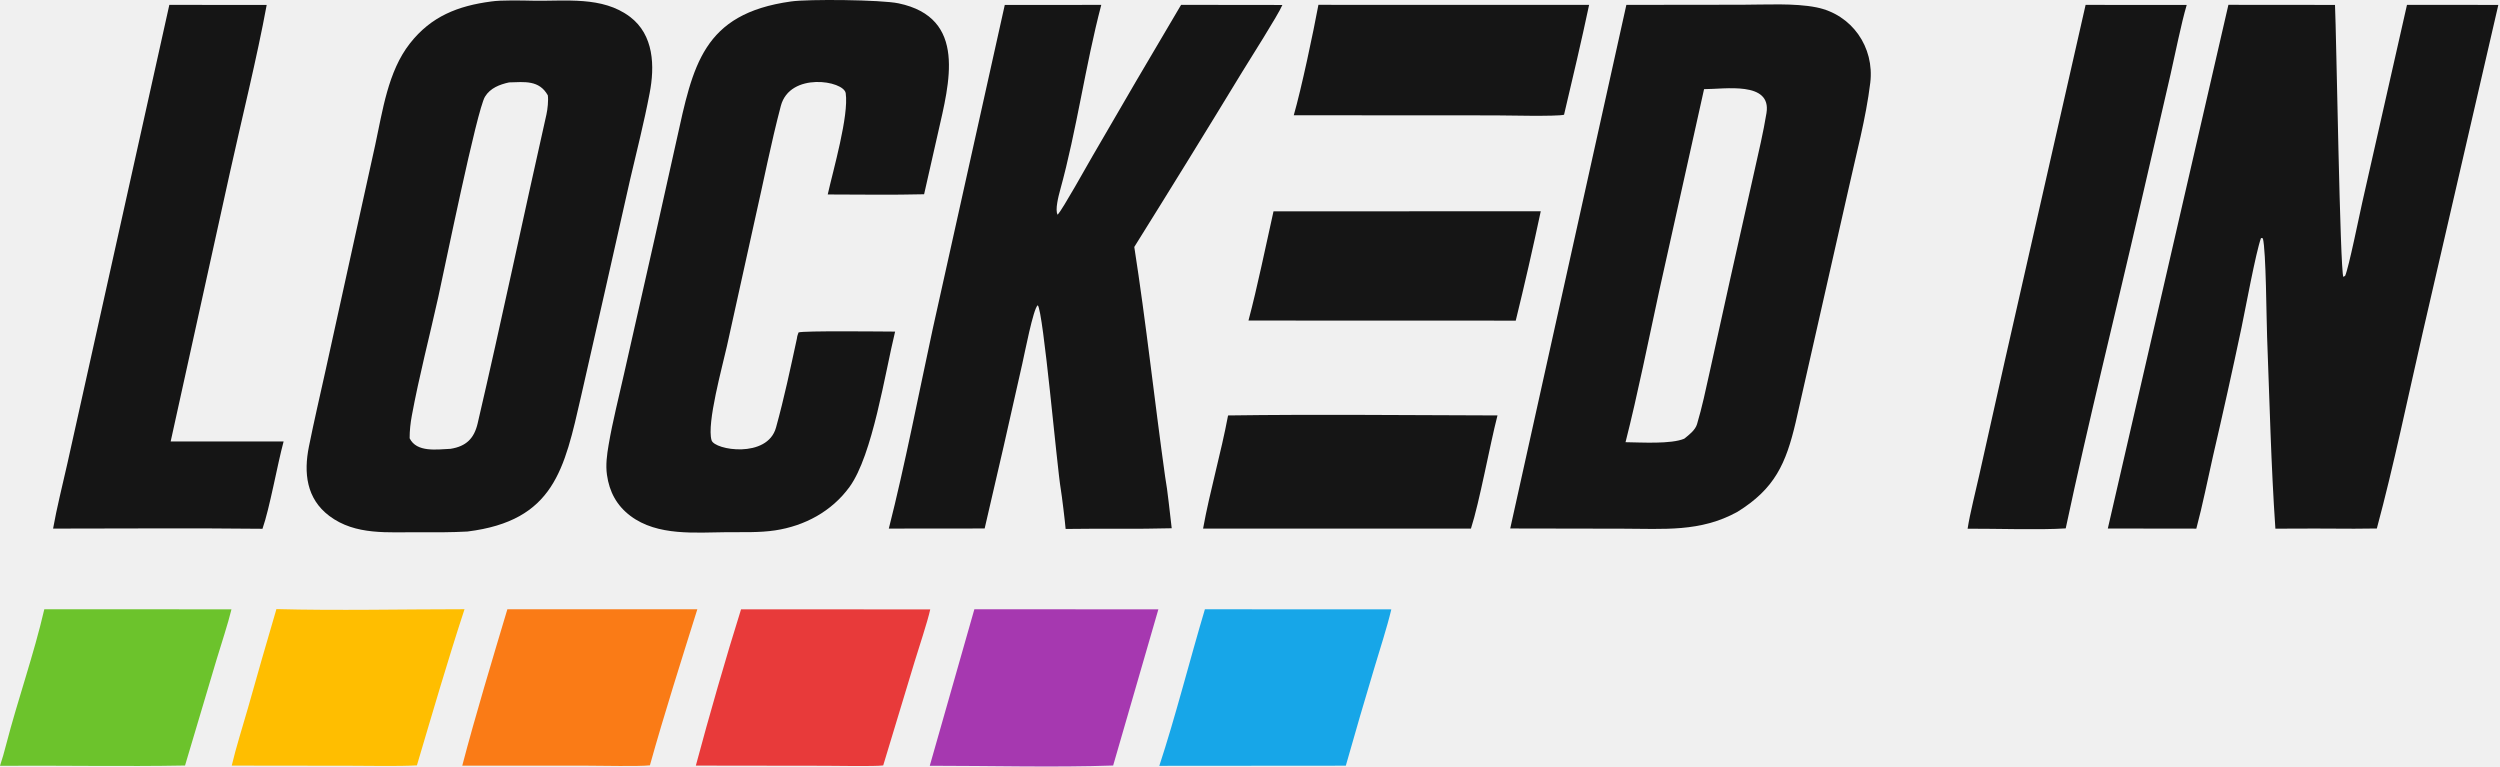
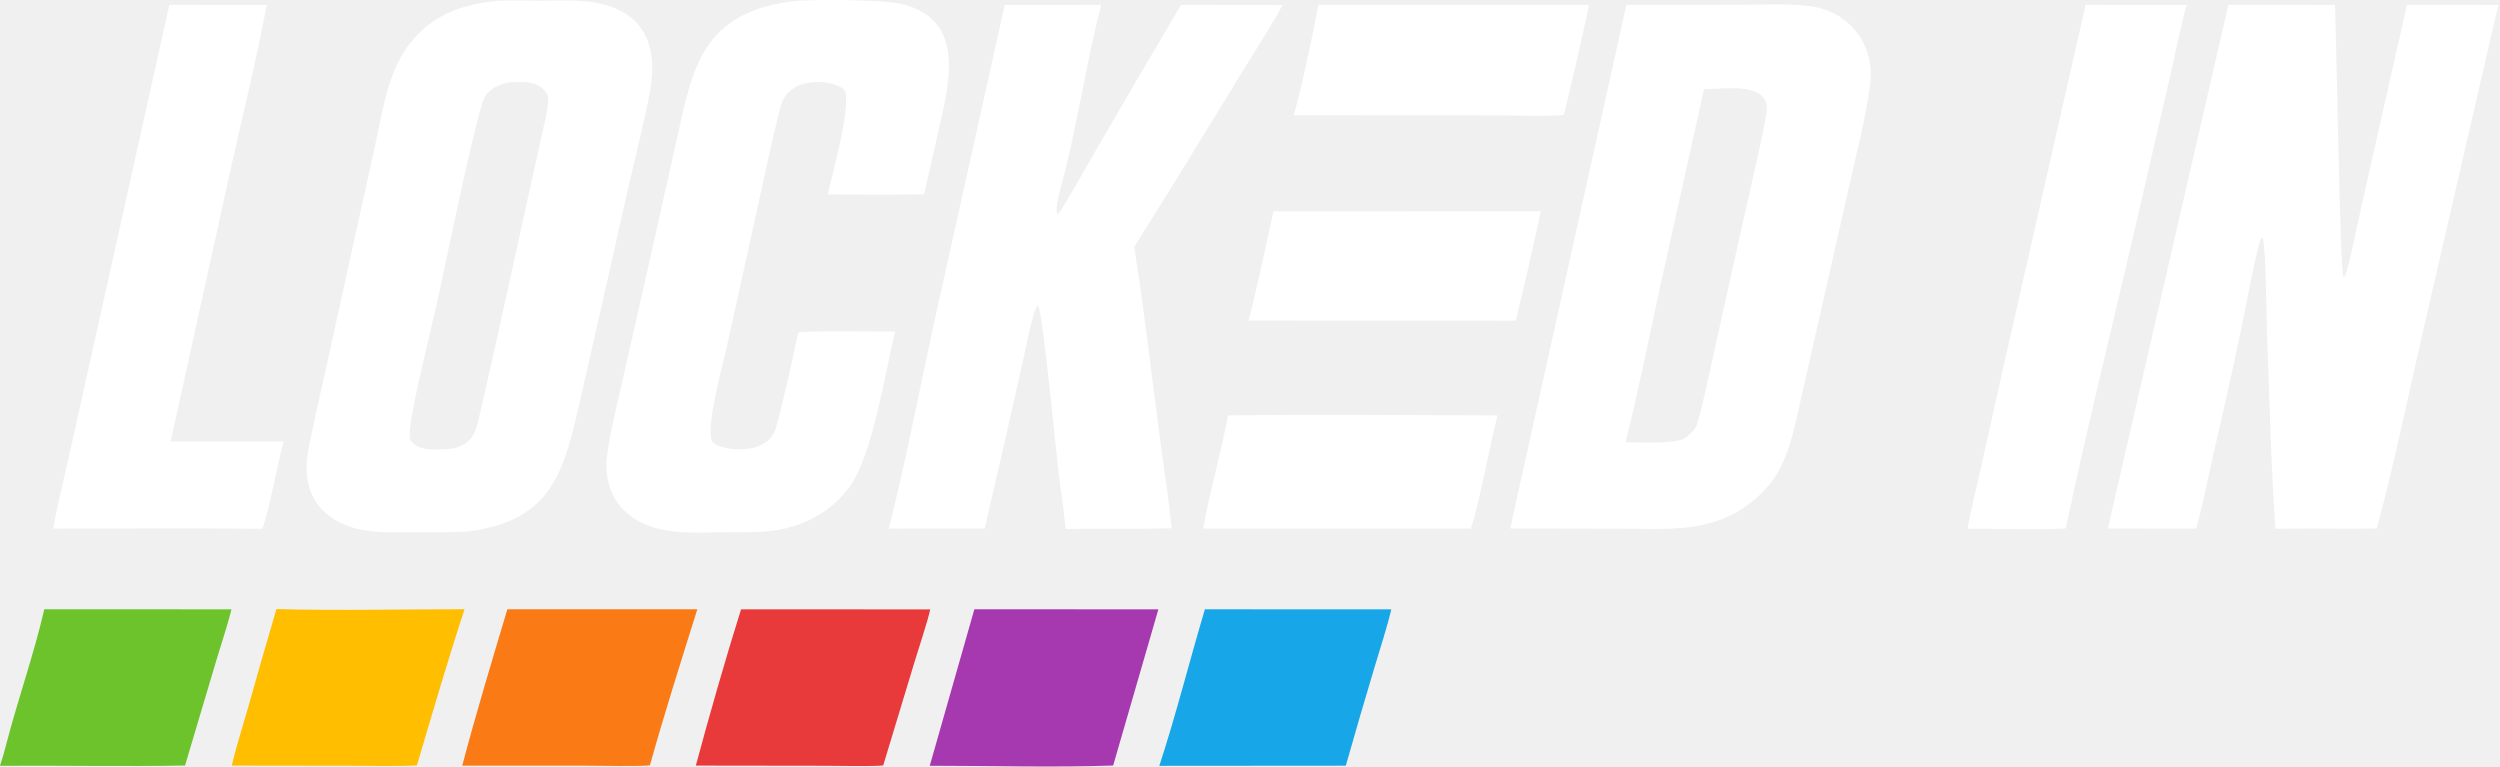
<svg xmlns="http://www.w3.org/2000/svg" width="1285" height="394" viewBox="0 0 1285 394" fill="none">
-   <path d="M895.58 2.435C907.458 2.429 922.341 1.521 933.632 3.781C951.902 7.438 963.568 24.238 961.312 42.602C959.05 61.069 954.129 79.025 950.142 97.129L922.991 217.008C918 238.247 912.28 251.177 893.014 263.1C873.945 273.616 855.081 271.757 834.139 271.746L776.254 271.641L835.949 2.507L895.58 2.435ZM907.967 58.13C910.675 41.543 886.346 45.863 875.889 45.823L852.797 149.703C847.339 174.777 841.81 202.564 835.524 227.29C843.634 227.392 858.898 228.368 865.7 225.491C868.196 223.496 871.357 221.101 872.276 218.013C874.836 209.459 876.808 200.136 878.724 191.445L889.252 143.75L901.773 87.901C903.965 78.1 906.355 68.01 907.967 58.13Z" fill="#151515" />
-   <path d="M252.46 0.765C257.513 -0.018 268.647 0.258 273.933 0.364C290.708 0.697 309.505 -2.11 323.757 8.6C336.16 17.921 336.617 34.083 333.881 48.059C331.054 62.909 327.313 77.592 323.869 92.323L310.715 150.654L298.627 203.867C290.064 241.209 284.874 267.66 240.266 273.205C232.389 273.647 223.495 273.64 215.503 273.591C199.635 273.419 182.756 275.358 169.244 265.169C157.47 256.289 156.059 243.063 158.783 229.534C161.411 216.488 164.402 203.654 167.272 190.694L182.38 122.011L192.865 74.493C196.686 56.945 199.384 36.776 210.672 22.356C221.607 8.389 235.356 3.022 252.46 0.765ZM281.578 48.993C277.117 41.075 269.677 42.136 261.689 42.35C256.861 43.411 252.011 45.229 249.288 49.691C245.1 56.554 228.643 137.481 225.281 152.654C220.79 172.915 215.447 193.278 211.676 213.663C210.962 217.522 210.544 221.35 210.553 225.276C214.177 232.657 224.543 231.004 231.549 230.697C239.635 229.429 243.713 225.364 245.528 217.566C257.823 164.753 268.952 111.651 280.884 58.75C281.456 56.215 281.957 51.55 281.578 48.993Z" fill="#151515" />
-   <path d="M1145.4 2.48L1200.19 2.527C1200.88 16.922 1202.78 139.599 1204.49 142.318L1205.41 141.753C1207.25 137.654 1212.8 110.24 1214.2 104.056L1237.19 2.493L1284.14 2.526L1245.4 170.421C1237.97 202.841 1230.25 239.948 1221.69 271.648L1210.05 271.758C1196.56 271.652 1183.05 271.646 1169.55 271.737C1167.3 238.965 1166.56 205.96 1165.29 173.171C1164.94 164.283 1164.77 128.958 1163.12 122.519L1162.17 122.322C1159.54 129.438 1154.15 158.766 1152.12 168.457C1147.47 190.472 1142.6 212.438 1137.5 234.352C1134.7 246.695 1132.17 259.536 1128.91 271.72L1083.42 271.66L1145.4 2.48Z" fill="#151515" />
-   <path d="M607.079 2.496L659.142 2.558C657.099 7.513 642.096 31.022 638.412 37.091C620.125 67.147 601.662 97.094 583.022 126.932C589.026 165.439 593.422 205.977 598.86 244.895C600.234 252.498 601.266 263.608 602.257 271.527C584.343 272.026 565.834 271.594 547.734 271.884C547.411 267.946 545.785 254.592 545.236 251.409C543.306 240.233 536.239 159.575 533.399 156.883C531.088 158.6 526.629 181.902 525.465 186.934C519.168 215.206 512.717 243.442 506.112 271.643L456.85 271.692C465.06 239.444 472.372 201.684 479.451 168.944L516.456 2.522L566.052 2.517C557.927 33.377 553.463 66.732 544.926 97.654C544.138 100.511 542.144 108.107 543.643 110.371C546.357 107.316 558.636 85.255 561.536 80.264C576.571 54.255 591.751 28.333 607.079 2.496Z" fill="#151515" />
-   <path d="M406.57 0.754C415.364 -0.528 452.922 -0.154 461.829 1.711C497.39 9.157 487.898 42.798 482.128 68.349L474.989 99.847C458.789 100.257 441.716 99.985 425.45 99.959C428.32 87.182 436.344 59.534 434.698 47.918C433.779 41.439 405.98 36.842 401.345 54.44C396.266 73.719 392.493 93.209 388.062 112.639L373.668 177.78C371.36 188.206 363.144 217.716 365.752 226.317C367.284 231.372 394.434 235.811 398.868 219.78C403.092 204.508 406.274 189.393 409.629 173.911C409.694 172.863 410.095 171.888 410.437 170.889C412.308 169.918 454.365 170.421 460.084 170.44C454.871 191.764 448.527 233.968 436.642 250.296C427.497 262.861 413.613 270.322 398.382 272.619C390.398 273.823 382.048 273.475 373.988 273.537C357.513 273.664 338.02 275.678 324.047 265.173C316.971 259.854 313.205 252.779 311.978 244.09C311.247 238.916 311.966 233.751 312.836 228.637C314.913 216.432 318.062 204.234 320.76 192.144L336.538 122.366L347.7 72.284C356.214 33.71 361.054 7.097 406.57 0.754Z" fill="#151515" />
-   <path d="M87.036 2.507L137.077 2.539C132.122 29.545 124.136 61.652 118.156 88.783L87.726 226.902L145.774 226.914C142.567 238.782 138.636 261.193 134.916 271.795C99.22 271.392 63.019 271.697 27.285 271.701C29.112 261.306 32.276 248.715 34.631 238.236L46.72 183.877L87.036 2.507Z" fill="#151515" />
-   <path d="M1072 2.512L1123.97 2.548C1121.18 11.871 1117.97 28.168 1115.66 38.229L1100 106.12C1087.45 160.683 1073.36 217.088 1061.78 271.597C1048.57 272.466 1025.31 271.694 1011.35 271.756C1012.53 264.024 1015.57 252.196 1017.35 244.137L1030.31 186.183L1072 2.512Z" fill="#151515" />
-   <path d="M677.666 2.484L816.803 2.498C812.893 21.058 808.269 40.498 803.921 58.974C800.393 59.961 773.342 59.308 768.392 59.303L664.996 59.245C668.991 45.283 674.994 16.85 677.666 2.484Z" fill="#151515" />
-   <path d="M654.581 108.635L791.95 108.582C787.955 127.39 783.671 146.135 779.089 164.81L641.713 164.763C646.403 147.119 650.558 126.538 654.581 108.635Z" fill="#151515" />
+   <path d="M895.58 2.435C907.458 2.429 922.341 1.521 933.632 3.781C951.902 7.438 963.568 24.238 961.312 42.602C959.05 61.069 954.129 79.025 950.142 97.129L922.991 217.008C918 238.247 912.28 251.177 893.014 263.1C873.945 273.616 855.081 271.757 834.139 271.746L776.254 271.641L835.949 2.507L895.58 2.435ZM907.967 58.13C910.675 41.543 886.346 45.863 875.889 45.823L852.797 149.703C847.339 174.777 841.81 202.564 835.524 227.29C843.634 227.392 858.898 228.368 865.7 225.491C868.196 223.496 871.357 221.101 872.276 218.013C874.836 209.459 876.808 200.136 878.724 191.445L889.252 143.75L901.773 87.901C903.965 78.1 906.355 68.01 907.967 58.13Z" fill="white" />
+   <path d="M252.46 0.765C257.513 -0.018 268.647 0.258 273.933 0.364C290.708 0.697 309.505 -2.11 323.757 8.6C336.16 17.921 336.617 34.083 333.881 48.059C331.054 62.909 327.313 77.592 323.869 92.323L310.715 150.654L298.627 203.867C290.064 241.209 284.874 267.66 240.266 273.205C232.389 273.647 223.495 273.64 215.503 273.591C199.635 273.419 182.756 275.358 169.244 265.169C157.47 256.289 156.059 243.063 158.783 229.534C161.411 216.488 164.402 203.654 167.272 190.694L182.38 122.011L192.865 74.493C196.686 56.945 199.384 36.776 210.672 22.356C221.607 8.389 235.356 3.022 252.46 0.765ZM281.578 48.993C277.117 41.075 269.677 42.136 261.689 42.35C256.861 43.411 252.011 45.229 249.288 49.691C245.1 56.554 228.643 137.481 225.281 152.654C220.79 172.915 215.447 193.278 211.676 213.663C210.962 217.522 210.544 221.35 210.553 225.276C214.177 232.657 224.543 231.004 231.549 230.697C239.635 229.429 243.713 225.364 245.528 217.566C257.823 164.753 268.952 111.651 280.884 58.75C281.456 56.215 281.957 51.55 281.578 48.993Z" fill="white" />
+   <path d="M1145.4 2.48L1200.19 2.527C1200.88 16.922 1202.78 139.599 1204.49 142.318L1205.41 141.753C1207.25 137.654 1212.8 110.24 1214.2 104.056L1237.19 2.493L1284.14 2.526L1245.4 170.421C1237.97 202.841 1230.25 239.948 1221.69 271.648L1210.05 271.758C1196.56 271.652 1183.05 271.646 1169.55 271.737C1167.3 238.965 1166.56 205.96 1165.29 173.171C1164.94 164.283 1164.77 128.958 1163.12 122.519L1162.17 122.322C1159.54 129.438 1154.15 158.766 1152.12 168.457C1147.47 190.472 1142.6 212.438 1137.5 234.352C1134.7 246.695 1132.17 259.536 1128.91 271.72L1083.42 271.66L1145.4 2.48Z" fill="white" />
+   <path d="M607.079 2.496L659.142 2.558C657.099 7.513 642.096 31.022 638.412 37.091C620.125 67.147 601.662 97.094 583.022 126.932C589.026 165.439 593.422 205.977 598.86 244.895C600.234 252.498 601.266 263.608 602.257 271.527C584.343 272.026 565.834 271.594 547.734 271.884C547.411 267.946 545.785 254.592 545.236 251.409C543.306 240.233 536.239 159.575 533.399 156.883C531.088 158.6 526.629 181.902 525.465 186.934C519.168 215.206 512.717 243.442 506.112 271.643L456.85 271.692C465.06 239.444 472.372 201.684 479.451 168.944L516.456 2.522L566.052 2.517C557.927 33.377 553.463 66.732 544.926 97.654C544.138 100.511 542.144 108.107 543.643 110.371C546.357 107.316 558.636 85.255 561.536 80.264C576.571 54.255 591.751 28.333 607.079 2.496Z" fill="white" />
+   <path d="M406.57 0.754C415.364 -0.528 452.922 -0.154 461.829 1.711C497.39 9.157 487.898 42.798 482.128 68.349L474.989 99.847C458.789 100.257 441.716 99.985 425.45 99.959C428.32 87.182 436.344 59.534 434.698 47.918C433.779 41.439 405.98 36.842 401.345 54.44C396.266 73.719 392.493 93.209 388.062 112.639L373.668 177.78C371.36 188.206 363.144 217.716 365.752 226.317C367.284 231.372 394.434 235.811 398.868 219.78C403.092 204.508 406.274 189.393 409.629 173.911C409.694 172.863 410.095 171.888 410.437 170.889C412.308 169.918 454.365 170.421 460.084 170.44C454.871 191.764 448.527 233.968 436.642 250.296C427.497 262.861 413.613 270.322 398.382 272.619C390.398 273.823 382.048 273.475 373.988 273.537C357.513 273.664 338.02 275.678 324.047 265.173C316.971 259.854 313.205 252.779 311.978 244.09C311.247 238.916 311.966 233.751 312.836 228.637C314.913 216.432 318.062 204.234 320.76 192.144L336.538 122.366L347.7 72.284C356.214 33.71 361.054 7.097 406.57 0.754Z" fill="white" />
+   <path d="M87.036 2.507L137.077 2.539C132.122 29.545 124.136 61.652 118.156 88.783L87.726 226.902L145.774 226.914C142.567 238.782 138.636 261.193 134.916 271.795C99.22 271.392 63.019 271.697 27.285 271.701C29.112 261.306 32.276 248.715 34.631 238.236L46.72 183.877L87.036 2.507Z" fill="white" />
+   <path d="M1072 2.512L1123.97 2.548C1121.18 11.871 1117.97 28.168 1115.66 38.229L1100 106.12C1087.45 160.683 1073.36 217.088 1061.78 271.597C1048.57 272.466 1025.31 271.694 1011.35 271.756C1012.53 264.024 1015.57 252.196 1017.35 244.137L1030.31 186.183L1072 2.512Z" fill="white" />
+   <path d="M677.666 2.484L816.803 2.498C812.893 21.058 808.269 40.498 803.921 58.974C800.393 59.961 773.342 59.308 768.392 59.303L664.996 59.245C668.991 45.283 674.994 16.85 677.666 2.484Z" fill="white" />
+   <path d="M654.581 108.635L791.95 108.582C787.955 127.39 783.671 146.135 779.089 164.81L641.713 164.763C646.403 147.119 650.558 126.538 654.581 108.635Z" fill="white" />
  <path d="M380.907 313.18L478.143 313.232C476.676 319.89 472.273 332.934 470.152 339.965L453.973 393.425C449.774 394.011 429.07 393.612 423.954 393.609L357.66 393.521C364.345 368.503 373.177 337.76 380.907 313.18Z" fill="#E83A3A" />
  <path d="M260.791 313.151L358.433 313.153C350.209 339.416 341.436 366.911 334.048 393.386C327.78 394.018 309.575 393.569 302.46 393.569L237.592 393.562C244.296 367.964 253.167 338.68 260.791 313.151Z" fill="#FA7B16" />
  <path d="M619.317 313.169L715.138 313.215C712.946 322.476 709.178 334.014 706.421 343.273C701.394 359.996 696.501 376.761 691.75 393.566L595.885 393.642C603.96 369.199 611.758 338.467 619.317 313.169Z" fill="#17A6E8" />
  <path d="M142.081 313.07C173.028 313.909 207.535 313.141 238.766 313.137C230.19 339.27 222.131 366.975 214.291 393.4C203.915 393.946 190.894 393.604 180.236 393.598L119.111 393.522C121.165 384.668 124.843 373.072 127.422 364.04C132.199 347.019 137.086 330.029 142.081 313.07Z" fill="#FFBE00" />
  <path d="M500.823 313.162L595.405 313.195L572.161 393.475C542.77 394.517 507.867 393.588 477.898 393.603L500.823 313.162Z" fill="#A638B0" />
-   <path d="M631.227 213.538C676.796 212.893 724.026 213.431 769.707 213.529C765.698 229.108 760.53 257.857 756.062 271.709L618.383 271.7C621.825 252.65 627.636 232.778 631.227 213.538Z" fill="#151515" />
+   <path d="M631.227 213.538C676.796 212.893 724.026 213.431 769.707 213.529C765.698 229.108 760.53 257.857 756.062 271.709L618.383 271.7C621.825 252.65 627.636 232.778 631.227 213.538Z" fill="white" />
  <path d="M22.773 313.159L118.976 313.189C117.108 320.936 113.601 331.398 111.241 339.276L95.11 393.473C63.739 394.059 31.532 393.396 0 393.618C1.127 390.328 2.21 386.405 3.08 383.036C9.068 359.847 17.41 336.428 22.773 313.159Z" fill="#6CC32C" />
</svg>
